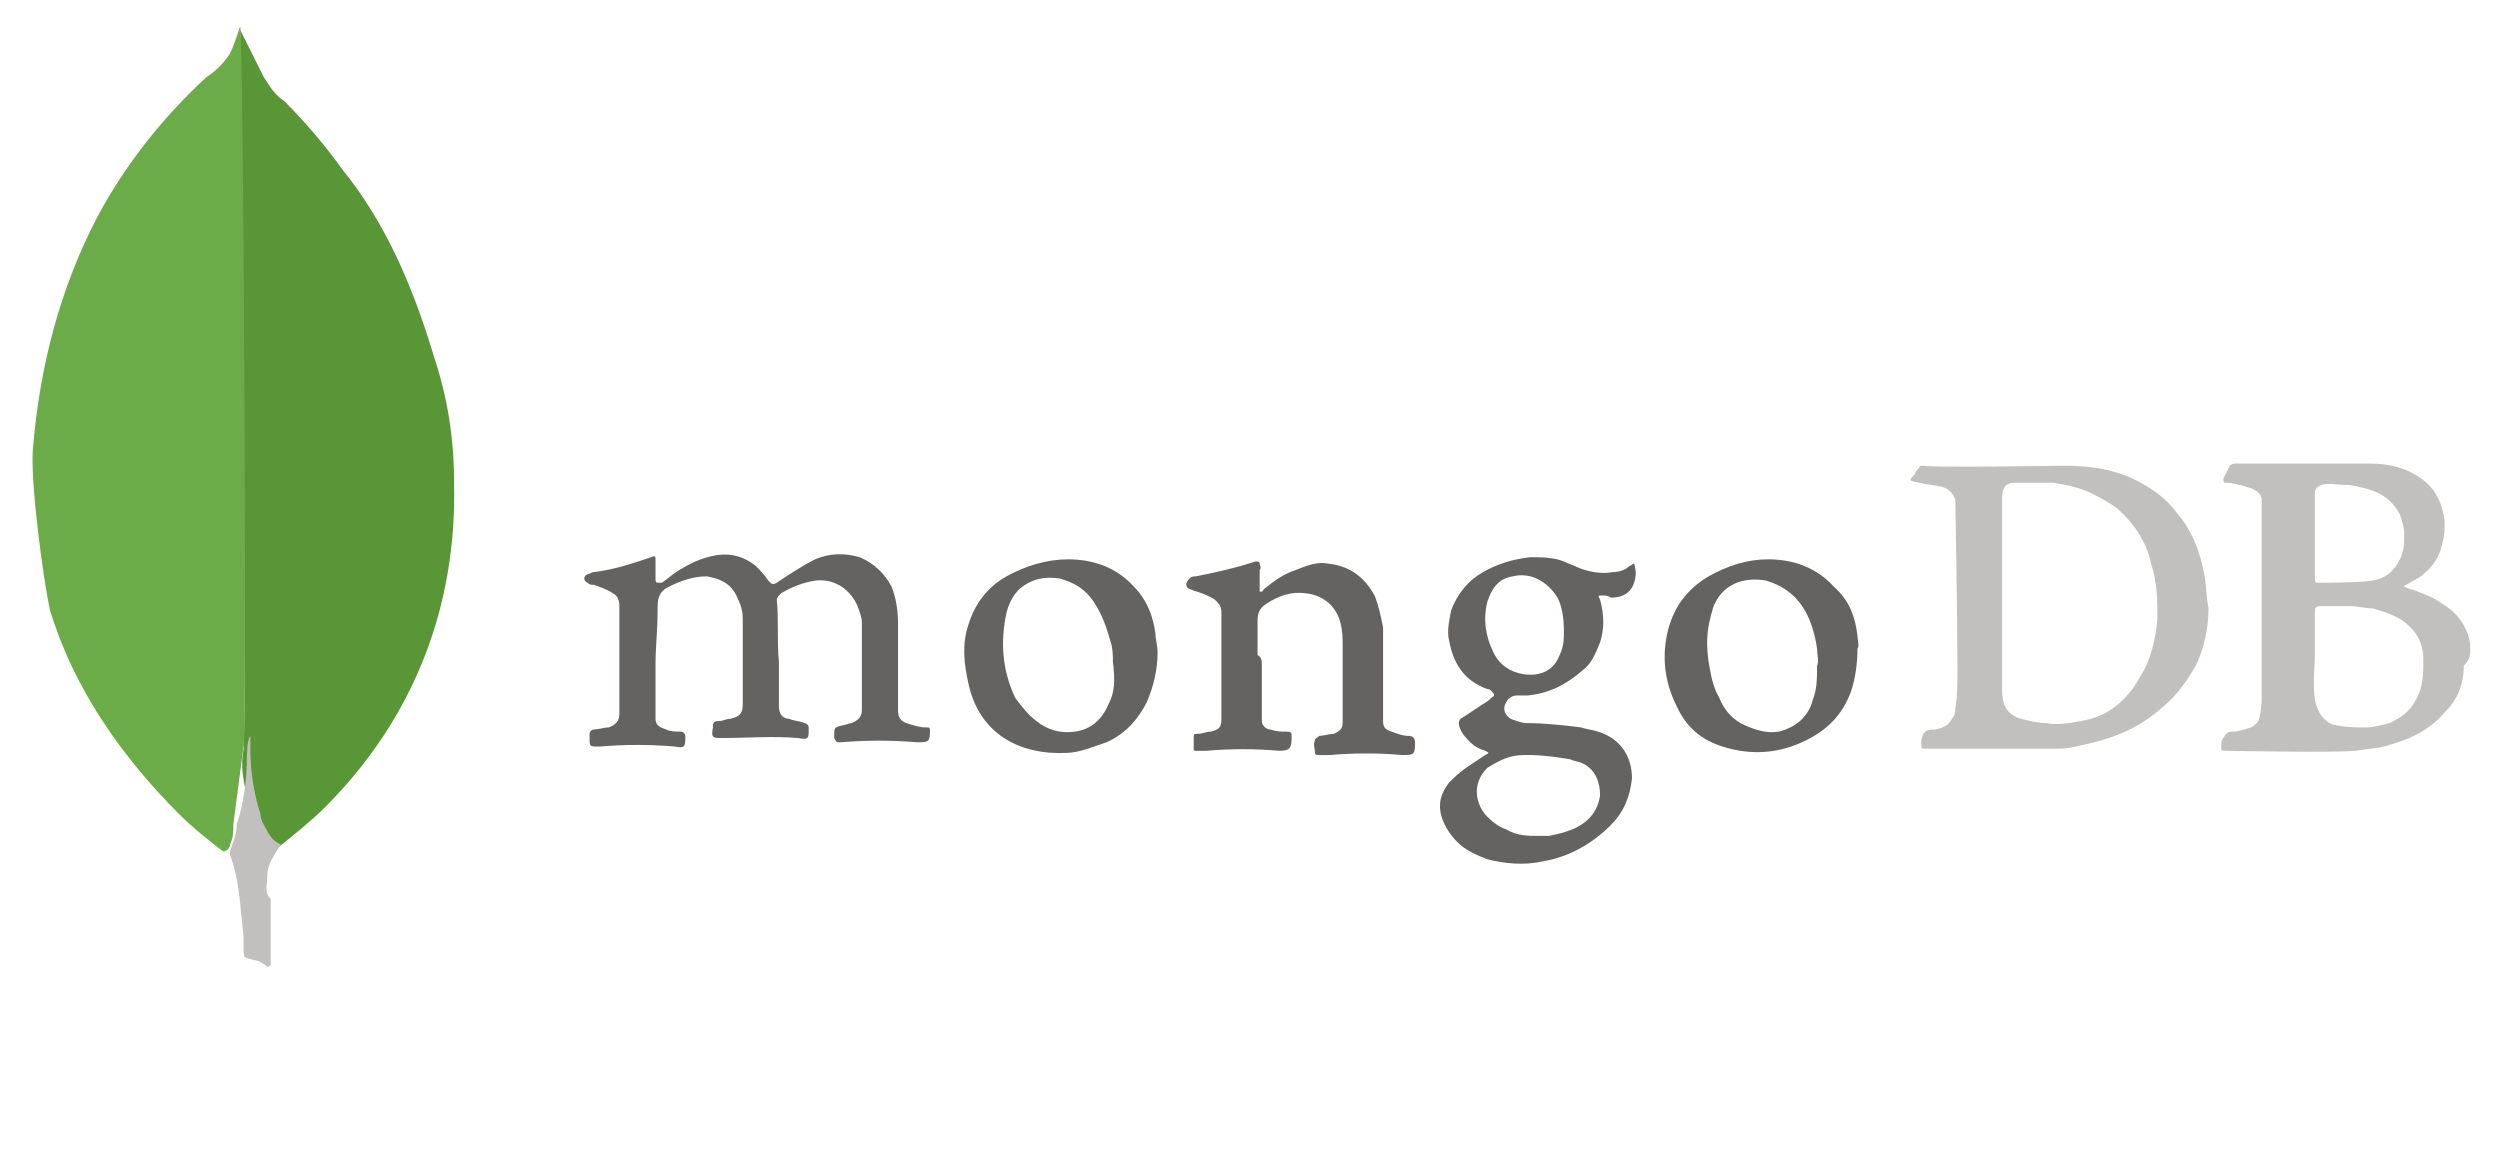
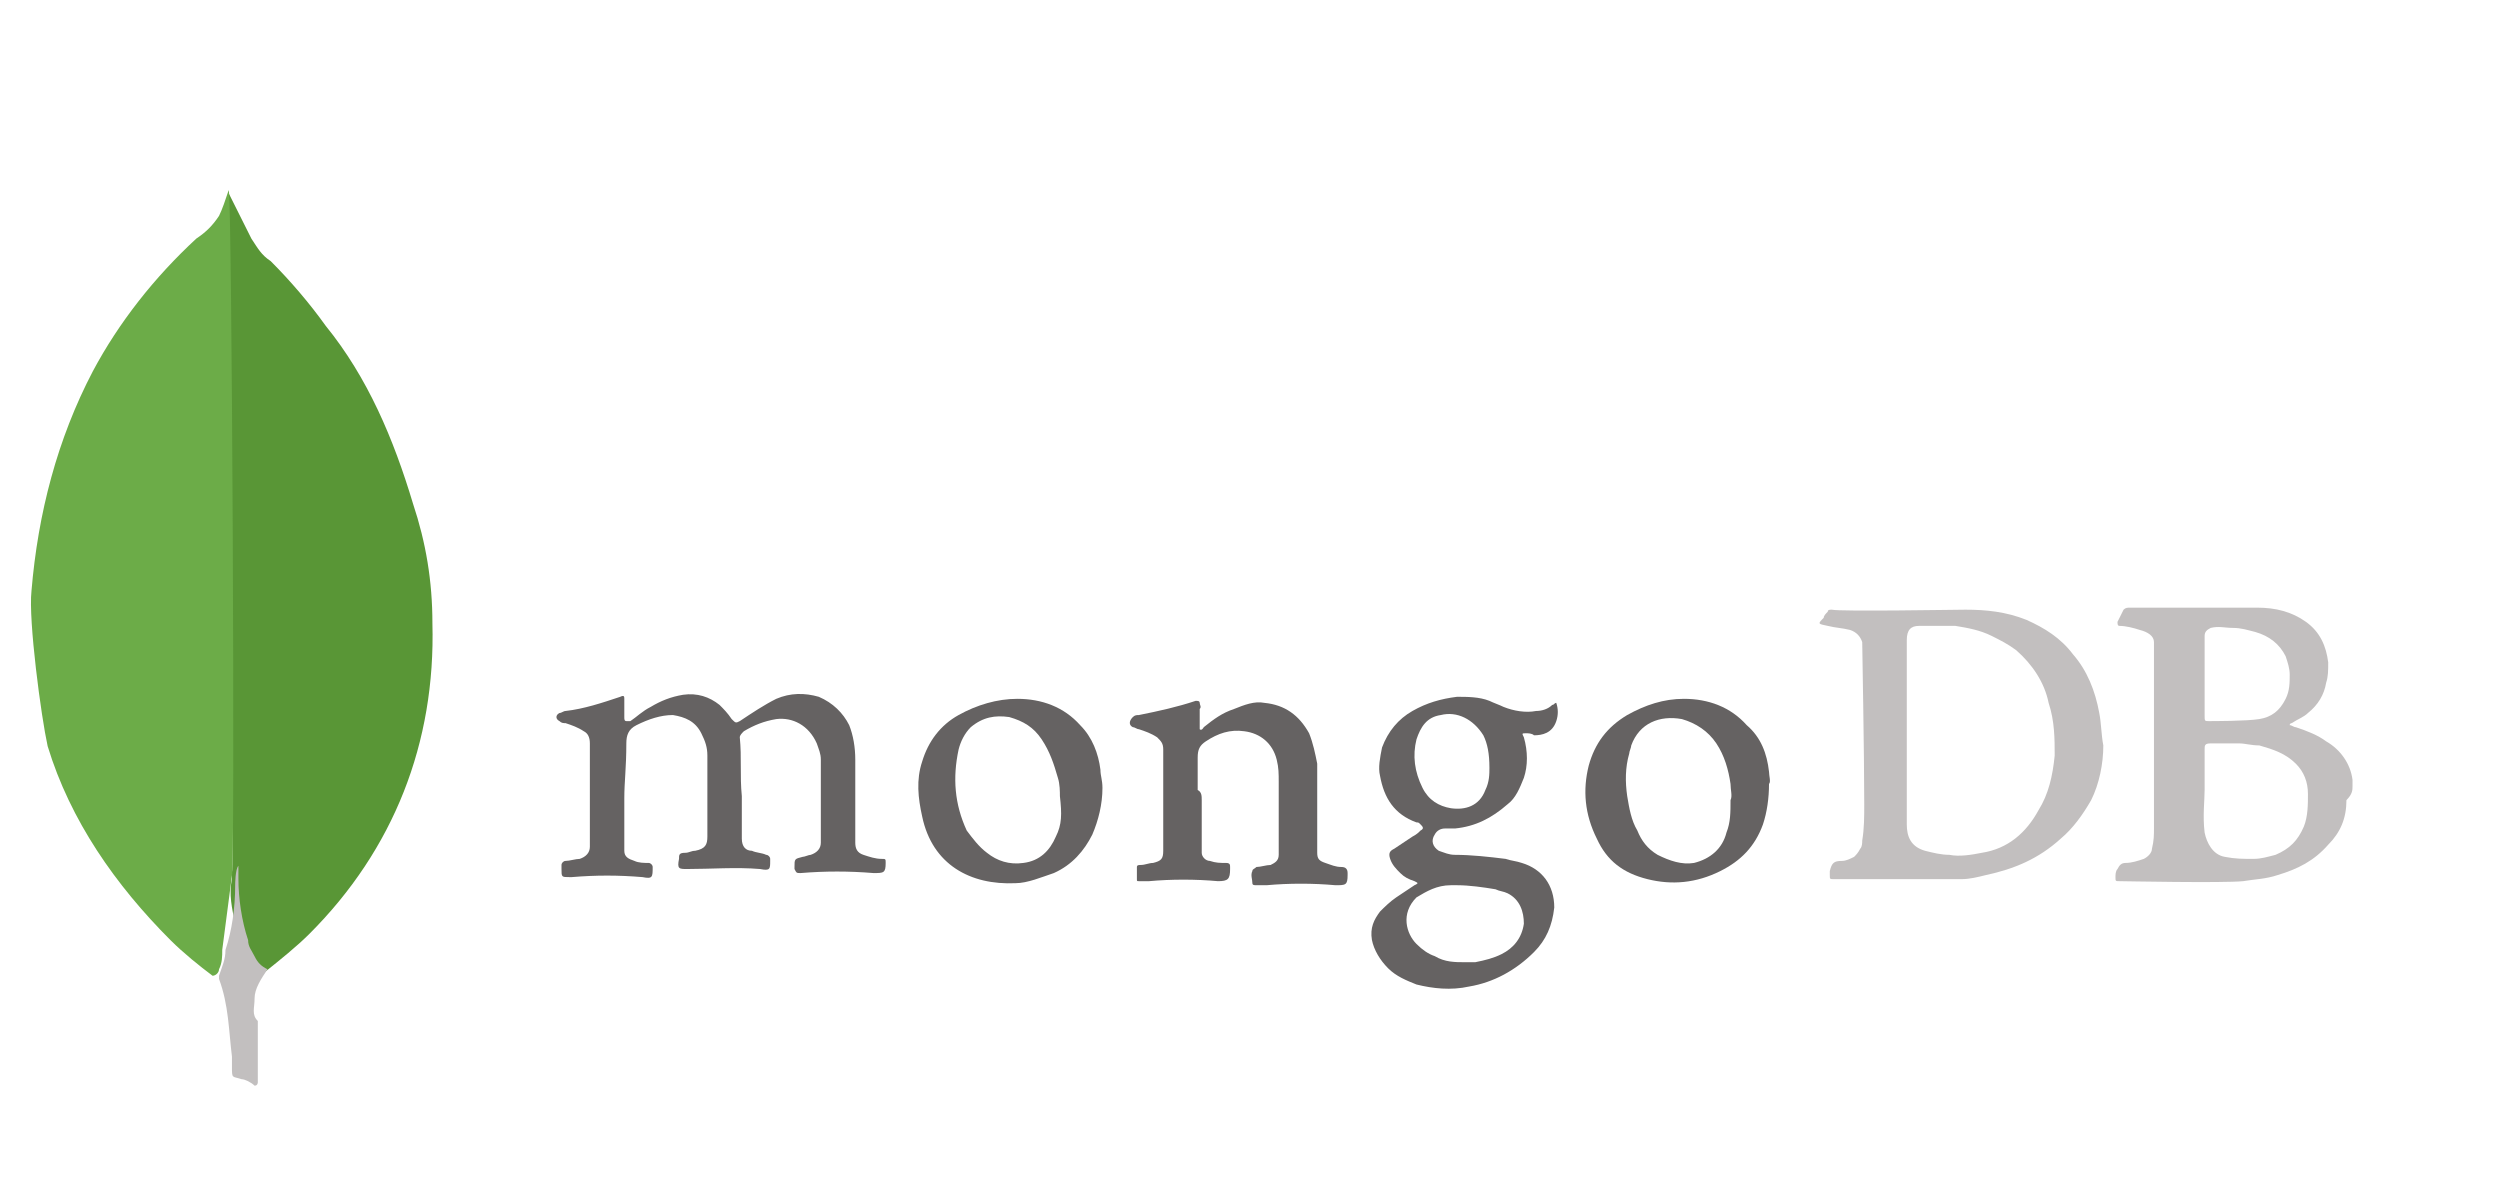
- <svg xmlns="http://www.w3.org/2000/svg" version="1.1" id="Layer_1" x="0px" y="0px" viewBox="0 0 120 56.3" style="enable-background:new 0 0 120 56.3;" xml:space="preserve">
+ <svg xmlns="http://www.w3.org/2000/svg" version="1.1" id="Layer_1" x="0px" y="0px" viewBox="0 0 126 60.3" style="enable-background:new 0 0 126 60.3;" xml:space="preserve">
  <style type="text/css">
	.st0{fill:#599636;}
	.st1{fill:#6CAC48;}
	.st2{fill:#C2BFBF;}
	.st3{fill:#656262;}
</style>
  <g id="g895" transform="translate(-1.950018)">
    <g id="g862" transform="matrix(1.629597,0,0,1.629597,-22.69985,-22.85093)">
-       <path id="path2" class="st0" d="M22.2,14.9c0.2,0.4,0.5,1,0.7,1.4c0.2,0.3,0.3,0.5,0.6,0.7    c0.6,0.6,1.2,1.3,1.7,2c1.3,1.6,2.1,3.5,2.7,5.5c0.4,1.2,0.6,2.4,0.6,3.7c0.1,3.7-1.2,7-3.8,9.6c-0.4,0.4-0.9,0.8-1.4,1.2    c-0.3,0-0.4-0.2-0.5-0.4c-0.2-0.3-0.3-0.7-0.4-1.1c-0.1-0.5-0.2-0.9-0.1-1.4c0-0.1,0-0.1,0-0.2C22.4,35.8,22.2,15,22.2,14.9z" />
-       <path id="path8" class="st1" d="M22.2,14.8L22.2,14.8c-0.1,0.3-0.2,0.6-0.3,0.8    c-0.2,0.3-0.4,0.5-0.7,0.7c-1.3,1.2-2.4,2.6-3.2,4.1c-1.1,2.1-1.7,4.4-1.9,6.8c-0.1,0.9,0.3,3.9,0.5,4.8c0.7,2.3,2.1,4.3,3.8,6    c0.4,0.4,0.9,0.8,1.3,1.1c0.1,0,0.2-0.1,0.2-0.2c0.1-0.2,0.1-0.4,0.1-0.6c0.1-0.8,0.2-1.5,0.3-2.3C22.4,36,22.3,14.9,22.2,14.8z" />
-       <path id="path10" class="st2" d="M23,39.8c0-0.3,0.2-0.6,0.4-0.9c-0.2-0.1-0.3-0.2-0.4-0.4    s-0.2-0.3-0.2-0.5c-0.2-0.6-0.3-1.3-0.3-1.9l0,0l0,0c0-0.1,0-0.1,0-0.2l0,0c0-0.1,0-0.1,0-0.2c-0.1,0.1-0.1,0.6-0.1,0.6    c0,0.7-0.1,1.4-0.3,2c0,0.3-0.1,0.5-0.2,0.8v0.1c0.3,0.8,0.3,1.6,0.4,2.4c0,0.1,0,0.2,0,0.3c0,0.4,0,0.3,0.3,0.4    c0.1,0,0.3,0.1,0.4,0.2c0.1,0,0.1-0.1,0.1-0.1c0-0.2,0-0.3,0-0.5c0-0.5,0-0.9,0-1.4C22.9,40.3,23,40.1,23,39.8z" />
+       <path id="path2" class="st0" d="M22.2,20c0.2,0.4,0.5,1,0.7,1.4c0.2,0.3,0.3,0.5,0.6,0.7    c0.6,0.6,1.2,1.3,1.7,2c1.3,1.6,2.1,3.5,2.7,5.5c0.4,1.2,0.6,2.4,0.6,3.7c0.1,3.7-1.2,7-3.8,9.6c-0.4,0.4-0.9,0.8-1.4,1.2    c-0.3,0-0.4-0.2-0.5-0.4c-0.2-0.3-0.3-0.7-0.4-1.1c-0.1-0.5-0.2-0.9-0.1-1.4c0-0.1,0-0.1,0-0.2C22.4,40.9,22.2,20.1,22.2,20z" />
+       <path id="path8" class="st1" d="M22.2,19.9L22.2,19.9c-0.1,0.3-0.2,0.6-0.3,0.8    c-0.2,0.3-0.4,0.5-0.7,0.7c-1.3,1.2-2.4,2.6-3.2,4.1c-1.1,2.1-1.7,4.4-1.9,6.8c-0.1,0.9,0.3,3.9,0.5,4.8c0.7,2.3,2.1,4.3,3.8,6    c0.4,0.4,0.9,0.8,1.3,1.1c0.1,0,0.2-0.1,0.2-0.2c0.1-0.2,0.1-0.4,0.1-0.6c0.1-0.8,0.2-1.5,0.3-2.3C22.4,41.1,22.3,20,22.2,19.9z" />
+       <path id="path10" class="st2" d="M23,44.9c0-0.3,0.2-0.6,0.4-0.9c-0.2-0.1-0.3-0.2-0.4-0.4    s-0.2-0.3-0.2-0.5c-0.2-0.6-0.3-1.3-0.3-1.9l0,0l0,0c0-0.1,0-0.1,0-0.2l0,0c0-0.1,0-0.1,0-0.2c-0.1,0.1-0.1,0.6-0.1,0.6    c0,0.7-0.1,1.4-0.3,2c0,0.3-0.1,0.5-0.2,0.8v0.1c0.3,0.8,0.3,1.6,0.4,2.4c0,0.1,0,0.2,0,0.3c0,0.4,0,0.3,0.3,0.4    c0.1,0,0.3,0.1,0.4,0.2c0.1,0,0.1-0.1,0.1-0.1c0-0.2,0-0.3,0-0.5c0-0.5,0-0.9,0-1.4C22.9,45.4,23,45.2,23,44.9z" />
    </g>
    <g id="g880" transform="matrix(1.021124,0,0,1.021124,-2.426267,-1.845946)">
-       <path id="path4" class="st3" d="M35.1,33c0,0.8,0,1.5,0,2.3c0,0.1,0,0.2,0,0.3    c0,0.3,0.2,0.4,0.5,0.5c0.2,0.1,0.5,0.1,0.7,0.1c0.1,0,0.2,0.1,0.2,0.2c0,0.5,0,0.6-0.5,0.5c-1.2-0.1-2.3-0.1-3.5,0h-0.1    c-0.4,0-0.4,0-0.4-0.4c0-0.1,0-0.1,0-0.2c0-0.1,0.1-0.2,0.2-0.2c0.2,0,0.5-0.1,0.7-0.1c0.3-0.1,0.5-0.3,0.5-0.6s0-0.7,0-1.1    c0-1.3,0-2.7,0-4c0-0.3-0.1-0.5-0.3-0.6c-0.3-0.2-0.6-0.3-0.9-0.4c-0.1,0-0.2,0-0.3-0.1c-0.2-0.1-0.2-0.3,0-0.4    c0.1,0,0.2-0.1,0.3-0.1c0.9-0.1,1.8-0.4,2.7-0.7c0.2-0.1,0.2,0,0.2,0.1s0,0.2,0,0.3c0,0.2,0,0.4,0,0.6c0,0.1,0,0.2,0.1,0.2    s0.2,0,0.2,0c0.3-0.2,0.6-0.5,1-0.7c0.5-0.3,1-0.5,1.6-0.6c0.7-0.1,1.3,0.1,1.8,0.5c0.2,0.2,0.4,0.4,0.6,0.7    c0.2,0.2,0.2,0.2,0.4,0.1c0.6-0.4,1.2-0.8,1.8-1.1c0.7-0.3,1.4-0.3,2.1-0.1c0.7,0.3,1.2,0.8,1.5,1.4c0.2,0.5,0.3,1.1,0.3,1.7    c0,0.9,0,1.8,0,2.7c0,0.5,0,0.9,0,1.4c0,0.3,0.1,0.5,0.4,0.6c0.3,0.1,0.6,0.2,0.9,0.2c0.2,0,0.2,0,0.2,0.2c0,0.5-0.1,0.5-0.6,0.5    c-1.2-0.1-2.4-0.1-3.6,0c-0.2,0-0.2,0-0.3-0.2c0,0,0,0,0-0.1c0-0.4,0-0.4,0.4-0.5c0.1,0,0.3-0.1,0.4-0.1c0.3-0.1,0.5-0.3,0.5-0.6    c0-0.4,0-0.8,0-1.1c0-1,0-2,0-3c0-0.3-0.1-0.5-0.2-0.8c-0.4-0.9-1.2-1.3-2-1.2c-0.6,0.1-1.1,0.3-1.6,0.6c-0.1,0.1-0.2,0.2-0.2,0.3    c0.1,1,0,1.9,0.1,2.9c0,0.7,0,1.4,0,2.1c0,0.4,0.2,0.6,0.5,0.6c0.2,0.1,0.5,0.1,0.7,0.2c0.1,0,0.2,0.1,0.2,0.2v0.1    c0,0.4,0,0.5-0.5,0.4c-1.2-0.1-2.4,0-3.6,0c-0.4,0-0.5,0-0.4-0.5c0-0.2,0-0.3,0.3-0.3c0.2,0,0.3-0.1,0.5-0.1    c0.5-0.1,0.6-0.3,0.6-0.7c0-0.3,0-0.7,0-1c0-1,0-2,0-3c0-0.4-0.1-0.7-0.3-1.1c-0.3-0.6-0.8-0.8-1.4-0.9c-0.6,0-1.2,0.2-1.8,0.5    c-0.4,0.2-0.5,0.5-0.5,0.9C35.2,31.5,35.1,32.2,35.1,33L35.1,33L35.1,33z" />
+       <path id="path4" class="st3" d="M35.1,41.2c0,0.8,0,1.5,0,2.3c0,0.1,0,0.2,0,0.3    c0,0.3,0.2,0.4,0.5,0.5c0.2,0.1,0.5,0.1,0.7,0.1c0.1,0,0.2,0.1,0.2,0.2c0,0.5,0,0.6-0.5,0.5c-1.2-0.1-2.3-0.1-3.5,0h-0.1    c-0.4,0-0.4,0-0.4-0.4c0-0.1,0-0.1,0-0.2c0-0.1,0.1-0.2,0.2-0.2c0.2,0,0.5-0.1,0.7-0.1c0.3-0.1,0.5-0.3,0.5-0.6s0-0.7,0-1.1    c0-1.3,0-2.7,0-4c0-0.3-0.1-0.5-0.3-0.6c-0.3-0.2-0.6-0.3-0.9-0.4c-0.1,0-0.2,0-0.3-0.1c-0.2-0.1-0.2-0.3,0-0.4    c0.1,0,0.2-0.1,0.3-0.1c0.9-0.1,1.8-0.4,2.7-0.7c0.2-0.1,0.2,0,0.2,0.1c0,0.1,0,0.2,0,0.3c0,0.2,0,0.4,0,0.6c0,0.1,0,0.2,0.1,0.2    s0.2,0,0.2,0c0.3-0.2,0.6-0.5,1-0.7c0.5-0.3,1-0.5,1.6-0.6c0.7-0.1,1.3,0.1,1.8,0.5c0.2,0.2,0.4,0.4,0.6,0.7    c0.2,0.2,0.2,0.2,0.4,0.1c0.6-0.4,1.2-0.8,1.8-1.1c0.7-0.3,1.4-0.3,2.1-0.1c0.7,0.3,1.2,0.8,1.5,1.4c0.2,0.5,0.3,1.1,0.3,1.7    c0,0.9,0,1.8,0,2.7c0,0.5,0,0.9,0,1.4c0,0.3,0.1,0.5,0.4,0.6c0.3,0.1,0.6,0.2,0.9,0.2c0.2,0,0.2,0,0.2,0.2c0,0.5-0.1,0.5-0.6,0.5    c-1.2-0.1-2.4-0.1-3.6,0c-0.2,0-0.2,0-0.3-0.2c0,0,0,0,0-0.1c0-0.4,0-0.4,0.4-0.5c0.1,0,0.3-0.1,0.4-0.1c0.3-0.1,0.5-0.3,0.5-0.6    c0-0.4,0-0.8,0-1.1c0-1,0-2,0-3c0-0.3-0.1-0.5-0.2-0.8c-0.4-0.9-1.2-1.3-2-1.2c-0.6,0.1-1.1,0.3-1.6,0.6c-0.1,0.1-0.2,0.2-0.2,0.3    c0.1,1,0,1.9,0.1,2.9c0,0.7,0,1.4,0,2.1c0,0.4,0.2,0.6,0.5,0.6c0.2,0.1,0.5,0.1,0.7,0.2c0.1,0,0.2,0.1,0.2,0.2v0.1    c0,0.4,0,0.5-0.5,0.4c-1.2-0.1-2.4,0-3.6,0c-0.4,0-0.5,0-0.4-0.5c0-0.2,0-0.3,0.3-0.3c0.2,0,0.3-0.1,0.5-0.1    c0.5-0.1,0.6-0.3,0.6-0.7c0-0.3,0-0.7,0-1c0-1,0-2,0-3c0-0.4-0.1-0.7-0.3-1.1c-0.3-0.6-0.8-0.8-1.4-0.9c-0.6,0-1.2,0.2-1.8,0.5    c-0.4,0.2-0.5,0.5-0.5,0.9C35.2,39.7,35.1,40.4,35.1,41.2L35.1,41.2L35.1,41.2z" />
      <g id="g870">
-         <path id="path6" class="st3" d="M63.6,33.1c0,0.7,0,1.4,0,2.1c0,0.2,0,0.3,0,0.5     s0.2,0.4,0.4,0.4c0.3,0.1,0.5,0.1,0.8,0.1c0.2,0,0.2,0.1,0.2,0.2v0.1c0,0.5-0.1,0.6-0.6,0.6c-1.1-0.1-2.3-0.1-3.4,0     c-0.2,0-0.3,0-0.5,0c-0.1,0-0.1,0-0.1-0.1c0-0.2,0-0.4,0-0.6c0-0.1,0.1-0.1,0.2-0.1c0.2,0,0.4-0.1,0.6-0.1     c0.4-0.1,0.5-0.2,0.5-0.6c0-0.4,0-0.8,0-1.3c0-1.2,0-2.5,0-3.7c0-0.3-0.1-0.4-0.3-0.6c-0.3-0.2-0.6-0.3-0.9-0.4     c-0.1,0-0.2-0.1-0.3-0.1c-0.2-0.1-0.2-0.3,0-0.5c0.1-0.1,0.2-0.1,0.3-0.1c1-0.2,1.9-0.4,2.8-0.7c0.1,0,0.2,0,0.2,0.1     s0.1,0.2,0,0.3c0,0.2,0,0.5,0,0.7c0,0.1,0,0.2,0,0.3c0.1,0.1,0.2-0.1,0.2-0.1c0.5-0.4,0.9-0.7,1.5-0.9c0.5-0.2,1-0.4,1.5-0.3     c1,0.1,1.7,0.6,2.2,1.5c0.2,0.5,0.3,1,0.4,1.5c0,0.4,0,0.7,0,1.1c0,1,0,2.1,0,3.1c0,0.1,0,0.2,0,0.2c0,0.3,0.1,0.4,0.4,0.5     s0.5,0.2,0.8,0.2c0.2,0,0.3,0.1,0.3,0.3c0,0,0,0,0,0.1c0,0.5-0.1,0.5-0.6,0.5c-1.1-0.1-2.3-0.1-3.4,0c-0.2,0-0.3,0-0.5,0     c-0.1,0-0.2,0-0.2-0.1c0-0.2-0.1-0.4,0-0.6c0-0.1,0.1-0.1,0.2-0.2c0.2,0,0.5-0.1,0.7-0.1c0.2-0.1,0.4-0.2,0.4-0.5     c0-0.1,0-0.3,0-0.4c0-1.1,0-2.1,0-3.2c0-0.4,0-0.7-0.1-1.1c-0.2-0.8-0.8-1.3-1.6-1.4c-0.7-0.1-1.3,0.1-1.9,0.5     c-0.3,0.2-0.4,0.4-0.4,0.8c0,0.5,0,1.1,0,1.6C63.6,32.7,63.6,32.9,63.6,33.1L63.6,33.1z" />
-         <path id="path12" class="st2" d="M107.9,28.8c-0.2-1.1-0.6-2.1-1.3-2.9     c-0.6-0.8-1.4-1.3-2.3-1.7c-1-0.4-2-0.5-3-0.5c-0.4,0-6.2,0.1-6.6,0c-0.1,0-0.2,0-0.2,0.1c-0.1,0.1-0.2,0.2-0.2,0.3     c-0.3,0.3-0.3,0.3,0.2,0.4c0.4,0.1,0.7,0.1,1.1,0.2c0.3,0.1,0.5,0.3,0.6,0.6c0,0.2,0.1,5.5,0.1,8c0,0.6,0,1.2-0.1,1.8     c0,0.1,0,0.3-0.1,0.4c-0.1,0.2-0.2,0.3-0.3,0.4c-0.2,0.1-0.4,0.2-0.6,0.2c-0.4,0-0.5,0.1-0.6,0.5c0,0.1,0,0.1,0,0.2     c0,0.2,0,0.2,0.2,0.2c0.9,0,3.8,0,4.5,0c0.4,0,1.1,0,1.8,0c0.4,0,0.8-0.1,1.2-0.2c1.4-0.3,2.6-0.8,3.7-1.8     c0.6-0.5,1.1-1.2,1.5-1.9c0.4-0.8,0.6-1.8,0.6-2.7C108,29.9,108,29.3,107.9,28.8z M105.7,30.9c-0.1,1-0.3,1.9-0.8,2.7     c-0.6,1.1-1.5,1.9-2.8,2.1c-0.5,0.1-1.1,0.2-1.6,0.1c-0.4,0-0.8-0.1-1.2-0.2c-0.7-0.2-0.9-0.7-0.9-1.3c0-1,0-7.6,0-9.1     c0-0.5,0.2-0.7,0.6-0.7c0.6,0,1.2,0,1.8,0c0.6,0.1,1.2,0.2,1.8,0.5c0.4,0.2,0.8,0.4,1.2,0.7c0.8,0.7,1.4,1.6,1.6,2.6     C105.7,29.2,105.7,30.1,105.7,30.9z" />
-         <path id="path14" class="st2" d="M120.4,32.4c0-0.1,0-0.2,0-0.3c-0.1-0.8-0.6-1.5-1.3-1.9     c-0.4-0.3-0.9-0.5-1.5-0.7c-0.1,0-0.2-0.1-0.3-0.1c0-0.1,0.1-0.1,0.1-0.1c0.3-0.2,0.6-0.3,0.8-0.5c0.5-0.4,0.8-0.9,0.9-1.5     c0.1-0.3,0.1-0.6,0.1-1c-0.1-0.8-0.4-1.5-1.1-2s-1.5-0.7-2.4-0.7c-1.6,0-3.3,0-4.9,0c-0.5,0-0.9,0-1.4,0c-0.1,0-0.2,0-0.3,0.1     c-0.1,0.2-0.2,0.4-0.3,0.6c0,0.1,0,0.2,0.1,0.2c0.3,0,0.7,0.1,1,0.2c0.4,0.1,0.7,0.3,0.7,0.6c0,0.3,0,0.5,0,0.8     c0,0.9,0,1.9,0,2.8c0,1.9,0,3.7,0,5.6c0,0.3,0,0.6-0.1,1c0,0.2-0.2,0.4-0.4,0.5c-0.3,0.1-0.6,0.2-0.9,0.2c-0.2,0-0.3,0.1-0.4,0.3     c-0.1,0.1-0.1,0.3-0.1,0.4c0,0.2,0,0.2,0.2,0.2c0.1,0,5.1,0.1,6.1,0c0.6-0.1,1.1-0.1,1.7-0.3c1-0.3,1.8-0.7,2.5-1.5     c0.6-0.6,0.9-1.3,0.9-2.2C120.4,32.8,120.4,32.6,120.4,32.4z M113.1,26.2c0-0.4,0-0.8,0-1.2c0-0.2,0.1-0.3,0.3-0.4     c0.4-0.1,0.7,0,1.1,0s0.7,0.1,1.1,0.2c0.7,0.2,1.2,0.6,1.5,1.2c0.1,0.3,0.2,0.6,0.2,0.9c0,0.4,0,0.8-0.2,1.2     c-0.3,0.6-0.7,0.9-1.3,1c-0.6,0.1-2.3,0.1-2.5,0.1s-0.2,0-0.2-0.3c0-0.5,0-1,0-1.4l0,0C113.1,27.1,113.1,26.7,113.1,26.2     L113.1,26.2z M118,34.4c-0.3,0.7-0.7,1.1-1.4,1.4c-0.4,0.1-0.7,0.2-1.1,0.2c-0.5,0-0.9,0-1.4-0.1c-0.6-0.1-0.9-0.7-1-1.2     c-0.1-0.8,0-1.6,0-2.1c0-0.8,0-1.4,0-2c0-0.2,0-0.3,0.3-0.3c0.5,0,0.9,0,1.4,0c0.3,0,0.6,0.1,1,0.1c0.7,0.2,1.3,0.4,1.8,0.9     c0.4,0.4,0.6,0.9,0.6,1.5C118.2,33.3,118.2,33.9,118,34.4L118,34.4z" />
-         <path id="path16" class="st3" d="M79.6,29.8c0.1,0,0.3,0,0.4,0.1c0.4,0,0.9-0.1,1.1-0.7     c0.1-0.3,0.1-0.6,0-0.9c-0.1,0-0.1,0.1-0.2,0.1c-0.2,0.2-0.5,0.3-0.8,0.3c-0.5,0.1-1.1,0-1.6-0.2c-0.2-0.1-0.5-0.2-0.7-0.3     C77.3,28,76.7,28,76.2,28c-0.8,0.1-1.5,0.3-2.2,0.7s-1.2,1-1.5,1.8c-0.1,0.5-0.2,1-0.1,1.4c0.2,1.1,0.7,1.9,1.8,2.3     c0.1,0,0.1,0,0.2,0.1s0.2,0.2,0,0.3c-0.1,0.1-0.2,0.2-0.4,0.3c-0.3,0.2-0.6,0.4-0.9,0.6c-0.2,0.1-0.3,0.2-0.2,0.5     c0.1,0.3,0.3,0.5,0.5,0.7s0.4,0.3,0.7,0.4c0.2,0.1,0.2,0.1,0,0.2c-0.3,0.2-0.6,0.4-0.9,0.6c-0.3,0.2-0.6,0.5-0.8,0.7     C72.1,39,71.9,39.4,72,40c0.1,0.5,0.4,1,0.8,1.4s0.9,0.6,1.4,0.8c0.8,0.2,1.7,0.3,2.6,0.1c1.2-0.2,2.3-0.8,3.2-1.7     c0.6-0.6,0.9-1.3,1-2.2c0-1.1-0.6-1.9-1.6-2.2c-0.3-0.1-0.5-0.1-0.8-0.2c-0.8-0.1-1.7-0.2-2.5-0.2c-0.3,0-0.5-0.1-0.8-0.2     c-0.3-0.2-0.4-0.5-0.2-0.8c0.1-0.2,0.3-0.3,0.5-0.3s0.3,0,0.5,0c1-0.1,1.8-0.5,2.6-1.2c0.4-0.3,0.6-0.8,0.8-1.3     c0.2-0.6,0.2-1.3,0-2C79.4,29.8,79.4,29.8,79.6,29.8L79.6,29.8z M75.9,37.3c0.1,0,0.2,0,0.3,0c0.6,0,1.3,0.1,1.9,0.2     c0.2,0.1,0.4,0.1,0.6,0.2c0.6,0.3,0.8,0.9,0.8,1.5c-0.1,0.7-0.5,1.2-1.1,1.5c-0.4,0.2-0.8,0.3-1.3,0.4c-0.2,0-0.3,0-0.5,0     c-0.5,0-1,0-1.5-0.3c-0.3-0.1-0.6-0.3-0.9-0.6c-0.5-0.5-0.8-1.5,0-2.3C74.7,37.6,75.2,37.3,75.9,37.3z M77.6,32.6     c-0.3,0.8-1,1-1.7,0.9c-0.6-0.1-1.1-0.4-1.4-1c-0.4-0.8-0.5-1.6-0.3-2.4c0.2-0.6,0.5-1.1,1.2-1.2c0.8-0.2,1.6,0.2,2.1,1     c0.2,0.4,0.3,0.9,0.3,1.6C77.8,31.8,77.8,32.2,77.6,32.6z" />
-         <path id="path18" class="st3" d="M58.6,31.6c-0.1-0.8-0.4-1.6-1-2.2c-0.8-0.9-1.9-1.3-3.1-1.3     c-1,0-2,0.3-2.9,0.8s-1.5,1.3-1.8,2.3c-0.3,0.9-0.2,1.8,0,2.7c0.5,2.4,2.4,3.4,4.6,3.3c0.6,0,1.3-0.3,1.9-0.5     c0.9-0.4,1.5-1.1,1.9-1.9c0.3-0.7,0.5-1.5,0.5-2.3C58.7,32.1,58.6,31.9,58.6,31.6z M56.4,34.9c-0.3,0.7-0.8,1.2-1.6,1.3     c-0.7,0.1-1.3-0.1-1.8-0.5c-0.4-0.3-0.7-0.7-1-1.1c-0.6-1.3-0.7-2.6-0.4-4c0.1-0.4,0.3-0.8,0.6-1.1c0.6-0.5,1.2-0.6,1.9-0.5     c0.7,0.2,1.2,0.5,1.6,1.1c0.4,0.6,0.6,1.2,0.8,1.9c0.1,0.3,0.1,0.7,0.1,0.9C56.7,33.8,56.7,34.3,56.4,34.9z" />
-         <path id="path20" class="st3" d="M91.6,31.7c-0.1-0.9-0.4-1.7-1.1-2.3     c-0.8-0.9-1.9-1.3-3.1-1.3c-1,0-1.9,0.3-2.8,0.8c-1,0.6-1.6,1.4-1.9,2.5c-0.3,1.2-0.2,2.4,0.4,3.6c0.5,1.1,1.3,1.7,2.5,2     s2.4,0.2,3.6-0.4c1-0.5,1.7-1.2,2.1-2.3c0.2-0.6,0.3-1.3,0.3-2C91.7,32.2,91.6,31.9,91.6,31.7L91.6,31.7z M89.5,34.7     c-0.2,0.8-0.8,1.3-1.6,1.5c-0.6,0.1-1.2-0.1-1.8-0.4c-0.5-0.3-0.8-0.7-1-1.2c-0.3-0.5-0.4-1.1-0.5-1.7c-0.1-0.7-0.1-1.4,0.1-2.1     c0-0.1,0.1-0.3,0.1-0.4c0.4-1.1,1.4-1.5,2.5-1.3c0.7,0.2,1.3,0.6,1.7,1.2c0.4,0.6,0.6,1.3,0.7,2c0,0.3,0.1,0.6,0,0.8     C89.7,33.7,89.7,34.2,89.5,34.7z" />
+         <path id="path6" class="st3" d="M63.6,41.3c0,0.7,0,1.4,0,2.1c0,0.2,0,0.3,0,0.5     s0.2,0.4,0.4,0.4c0.3,0.1,0.5,0.1,0.8,0.1c0.2,0,0.2,0.1,0.2,0.2v0.1c0,0.5-0.1,0.6-0.6,0.6c-1.1-0.1-2.3-0.1-3.4,0     c-0.2,0-0.3,0-0.5,0c-0.1,0-0.1,0-0.1-0.1c0-0.2,0-0.4,0-0.6c0-0.1,0.1-0.1,0.2-0.1c0.2,0,0.4-0.1,0.6-0.1     c0.4-0.1,0.5-0.2,0.5-0.6c0-0.4,0-0.8,0-1.3c0-1.2,0-2.5,0-3.7c0-0.3-0.1-0.4-0.3-0.6c-0.3-0.2-0.6-0.3-0.9-0.4     c-0.1,0-0.2-0.1-0.3-0.1c-0.2-0.1-0.2-0.3,0-0.5c0.1-0.1,0.2-0.1,0.3-0.1c1-0.2,1.9-0.4,2.8-0.7c0.1,0,0.2,0,0.2,0.1     c0,0.1,0.1,0.2,0,0.3c0,0.2,0,0.5,0,0.7c0,0.1,0,0.2,0,0.3c0.1,0.1,0.2-0.1,0.2-0.1c0.5-0.4,0.9-0.7,1.5-0.9     c0.5-0.2,1-0.4,1.5-0.3c1,0.1,1.7,0.6,2.2,1.5c0.2,0.5,0.3,1,0.4,1.5c0,0.4,0,0.7,0,1.1c0,1,0,2.1,0,3.1c0,0.1,0,0.2,0,0.2     c0,0.3,0.1,0.4,0.4,0.5s0.5,0.2,0.8,0.2c0.2,0,0.3,0.1,0.3,0.3c0,0,0,0,0,0.1c0,0.5-0.1,0.5-0.6,0.5c-1.1-0.1-2.3-0.1-3.4,0     c-0.2,0-0.3,0-0.5,0c-0.1,0-0.2,0-0.2-0.1c0-0.2-0.1-0.4,0-0.6c0-0.1,0.1-0.1,0.2-0.2c0.2,0,0.5-0.1,0.7-0.1     c0.2-0.1,0.4-0.2,0.4-0.5c0-0.1,0-0.3,0-0.4c0-1.1,0-2.1,0-3.2c0-0.4,0-0.7-0.1-1.1c-0.2-0.8-0.8-1.3-1.6-1.4     c-0.7-0.1-1.3,0.1-1.9,0.5c-0.3,0.2-0.4,0.4-0.4,0.8c0,0.5,0,1.1,0,1.6C63.6,40.9,63.6,41.1,63.6,41.3L63.6,41.3z" />
+         <path id="path12" class="st2" d="M107.9,37c-0.2-1.1-0.6-2.1-1.3-2.9c-0.6-0.8-1.4-1.3-2.3-1.7     c-1-0.4-2-0.5-3-0.5c-0.4,0-6.2,0.1-6.6,0c-0.1,0-0.2,0-0.2,0.1c-0.1,0.1-0.2,0.2-0.2,0.3c-0.3,0.3-0.3,0.3,0.2,0.4     c0.4,0.1,0.7,0.1,1.1,0.2c0.3,0.1,0.5,0.3,0.6,0.6c0,0.2,0.1,5.5,0.1,8c0,0.6,0,1.2-0.1,1.8c0,0.1,0,0.3-0.1,0.4     c-0.1,0.2-0.2,0.3-0.3,0.4c-0.2,0.1-0.4,0.2-0.6,0.2c-0.4,0-0.5,0.1-0.6,0.5c0,0.1,0,0.1,0,0.2c0,0.2,0,0.2,0.2,0.2     c0.9,0,3.8,0,4.5,0c0.4,0,1.1,0,1.8,0c0.4,0,0.8-0.1,1.2-0.2c1.4-0.3,2.6-0.8,3.7-1.8c0.6-0.5,1.1-1.2,1.5-1.9     c0.4-0.8,0.6-1.8,0.6-2.7C108,38.1,108,37.5,107.9,37z M105.7,39.1c-0.1,1-0.3,1.9-0.8,2.7c-0.6,1.1-1.5,1.9-2.8,2.1     c-0.5,0.1-1.1,0.2-1.6,0.1c-0.4,0-0.8-0.1-1.2-0.2c-0.7-0.2-0.9-0.7-0.9-1.3c0-1,0-7.6,0-9.1c0-0.5,0.2-0.7,0.6-0.7     c0.6,0,1.2,0,1.8,0c0.6,0.1,1.2,0.2,1.8,0.5c0.4,0.2,0.8,0.4,1.2,0.7c0.8,0.7,1.4,1.6,1.6,2.6C105.7,37.4,105.7,38.3,105.7,39.1z     " />
+         <path id="path14" class="st2" d="M120.4,40.6c0-0.1,0-0.2,0-0.3c-0.1-0.8-0.6-1.5-1.3-1.9     c-0.4-0.3-0.9-0.5-1.5-0.7c-0.1,0-0.2-0.1-0.3-0.1c0-0.1,0.1-0.1,0.1-0.1c0.3-0.2,0.6-0.3,0.8-0.5c0.5-0.4,0.8-0.9,0.9-1.5     c0.1-0.3,0.1-0.6,0.1-1c-0.1-0.8-0.4-1.5-1.1-2s-1.5-0.7-2.4-0.7c-1.6,0-3.3,0-4.9,0c-0.5,0-0.9,0-1.4,0c-0.1,0-0.2,0-0.3,0.1     c-0.1,0.2-0.2,0.4-0.3,0.6c0,0.1,0,0.2,0.1,0.2c0.3,0,0.7,0.1,1,0.2c0.4,0.1,0.7,0.3,0.7,0.6s0,0.5,0,0.8c0,0.9,0,1.9,0,2.8     c0,1.9,0,3.7,0,5.6c0,0.3,0,0.6-0.1,1c0,0.2-0.2,0.4-0.4,0.5c-0.3,0.1-0.6,0.2-0.9,0.2c-0.2,0-0.3,0.1-0.4,0.3     c-0.1,0.1-0.1,0.3-0.1,0.4c0,0.2,0,0.2,0.2,0.2c0.1,0,5.1,0.1,6.1,0c0.6-0.1,1.1-0.1,1.7-0.3c1-0.3,1.8-0.7,2.5-1.5     c0.6-0.6,0.9-1.3,0.9-2.2C120.4,41,120.4,40.8,120.4,40.6z M113.1,34.4c0-0.4,0-0.8,0-1.2c0-0.2,0.1-0.3,0.3-0.4     c0.4-0.1,0.7,0,1.1,0s0.7,0.1,1.1,0.2c0.7,0.2,1.2,0.6,1.5,1.2c0.1,0.3,0.2,0.6,0.2,0.9c0,0.4,0,0.8-0.2,1.2     c-0.3,0.6-0.7,0.9-1.3,1c-0.6,0.1-2.3,0.1-2.5,0.1s-0.2,0-0.2-0.3c0-0.5,0-1,0-1.4l0,0C113.1,35.3,113.1,34.9,113.1,34.4     L113.1,34.4z M118,42.6c-0.3,0.7-0.7,1.1-1.4,1.4c-0.4,0.1-0.7,0.2-1.1,0.2c-0.5,0-0.9,0-1.4-0.1c-0.6-0.1-0.9-0.7-1-1.2     c-0.1-0.8,0-1.6,0-2.1c0-0.8,0-1.4,0-2c0-0.2,0-0.3,0.3-0.3c0.5,0,0.9,0,1.4,0c0.3,0,0.6,0.1,1,0.1c0.7,0.2,1.3,0.4,1.8,0.9     c0.4,0.4,0.6,0.9,0.6,1.5C118.2,41.5,118.2,42.1,118,42.6L118,42.6z" />
+         <path id="path16" class="st3" d="M79.6,38c0.1,0,0.3,0,0.4,0.1c0.4,0,0.9-0.1,1.1-0.7     c0.1-0.3,0.1-0.6,0-0.9c-0.1,0-0.1,0.1-0.2,0.1c-0.2,0.2-0.5,0.3-0.8,0.3c-0.5,0.1-1.1,0-1.6-0.2c-0.2-0.1-0.5-0.2-0.7-0.3     c-0.5-0.2-1.1-0.2-1.6-0.2c-0.8,0.1-1.5,0.3-2.2,0.7s-1.2,1-1.5,1.8c-0.1,0.5-0.2,1-0.1,1.4c0.2,1.1,0.7,1.9,1.8,2.3     c0.1,0,0.1,0,0.2,0.1s0.2,0.2,0,0.3c-0.1,0.1-0.2,0.2-0.4,0.3c-0.3,0.2-0.6,0.4-0.9,0.6c-0.2,0.1-0.3,0.2-0.2,0.5     c0.1,0.3,0.3,0.5,0.5,0.7s0.4,0.3,0.7,0.4c0.2,0.1,0.2,0.1,0,0.2c-0.3,0.2-0.6,0.4-0.9,0.6c-0.3,0.2-0.6,0.5-0.8,0.7     c-0.3,0.4-0.5,0.8-0.4,1.4c0.1,0.5,0.4,1,0.8,1.4s0.9,0.6,1.4,0.8c0.8,0.2,1.7,0.3,2.6,0.1c1.2-0.2,2.3-0.8,3.2-1.7     c0.6-0.6,0.9-1.3,1-2.2c0-1.1-0.6-1.9-1.6-2.2c-0.3-0.1-0.5-0.1-0.8-0.2c-0.8-0.1-1.7-0.2-2.5-0.2c-0.3,0-0.5-0.1-0.8-0.2     c-0.3-0.2-0.4-0.5-0.2-0.8c0.1-0.2,0.3-0.3,0.5-0.3s0.3,0,0.5,0c1-0.1,1.8-0.5,2.6-1.2c0.4-0.3,0.6-0.8,0.8-1.3     c0.2-0.6,0.2-1.3,0-2C79.4,38,79.4,38,79.6,38L79.6,38z M75.9,45.5c0.1,0,0.2,0,0.3,0c0.6,0,1.3,0.1,1.9,0.2     c0.2,0.1,0.4,0.1,0.6,0.2c0.6,0.3,0.8,0.9,0.8,1.5c-0.1,0.7-0.5,1.2-1.1,1.5c-0.4,0.2-0.8,0.3-1.3,0.4c-0.2,0-0.3,0-0.5,0     c-0.5,0-1,0-1.5-0.3c-0.3-0.1-0.6-0.3-0.9-0.6c-0.5-0.5-0.8-1.5,0-2.3C74.7,45.8,75.2,45.5,75.9,45.5z M77.6,40.8     c-0.3,0.8-1,1-1.7,0.9c-0.6-0.1-1.1-0.4-1.4-1c-0.4-0.8-0.5-1.6-0.3-2.4c0.2-0.6,0.5-1.1,1.2-1.2c0.8-0.2,1.6,0.2,2.1,1     c0.2,0.4,0.3,0.9,0.3,1.6C77.8,40,77.8,40.4,77.6,40.8z" />
+         <path id="path18" class="st3" d="M58.6,39.8c-0.1-0.8-0.4-1.6-1-2.2c-0.8-0.9-1.9-1.3-3.1-1.3     c-1,0-2,0.3-2.9,0.8s-1.5,1.3-1.8,2.3c-0.3,0.9-0.2,1.8,0,2.7c0.5,2.4,2.4,3.4,4.6,3.3c0.6,0,1.3-0.3,1.9-0.5     c0.9-0.4,1.5-1.1,1.9-1.9c0.3-0.7,0.5-1.5,0.5-2.3C58.7,40.3,58.6,40.1,58.6,39.8z M56.4,43.1c-0.3,0.7-0.8,1.2-1.6,1.3     c-0.7,0.1-1.3-0.1-1.8-0.5c-0.4-0.3-0.7-0.7-1-1.1c-0.6-1.3-0.7-2.6-0.4-4c0.1-0.4,0.3-0.8,0.6-1.1c0.6-0.5,1.2-0.6,1.9-0.5     c0.7,0.2,1.2,0.5,1.6,1.1c0.4,0.6,0.6,1.2,0.8,1.9c0.1,0.3,0.1,0.7,0.1,0.9C56.7,42,56.7,42.5,56.4,43.1z" />
+         <path id="path20" class="st3" d="M91.6,39.9c-0.1-0.9-0.4-1.7-1.1-2.3     c-0.8-0.9-1.9-1.3-3.1-1.3c-1,0-1.9,0.3-2.8,0.8c-1,0.6-1.6,1.4-1.9,2.5c-0.3,1.2-0.2,2.4,0.4,3.6c0.5,1.1,1.3,1.7,2.5,2     s2.4,0.2,3.6-0.4c1-0.5,1.7-1.2,2.1-2.3c0.2-0.6,0.3-1.3,0.3-2C91.7,40.4,91.6,40.1,91.6,39.9L91.6,39.9z M89.5,42.9     c-0.2,0.8-0.8,1.3-1.6,1.5c-0.6,0.1-1.2-0.1-1.8-0.4c-0.5-0.3-0.8-0.7-1-1.2c-0.3-0.5-0.4-1.1-0.5-1.7c-0.1-0.7-0.1-1.4,0.1-2.1     c0-0.1,0.1-0.3,0.1-0.4c0.4-1.1,1.4-1.5,2.5-1.3c0.7,0.2,1.3,0.6,1.7,1.2c0.4,0.6,0.6,1.3,0.7,2c0,0.3,0.1,0.6,0,0.8     C89.7,41.9,89.7,42.4,89.5,42.9z" />
      </g>
    </g>
  </g>
</svg>
